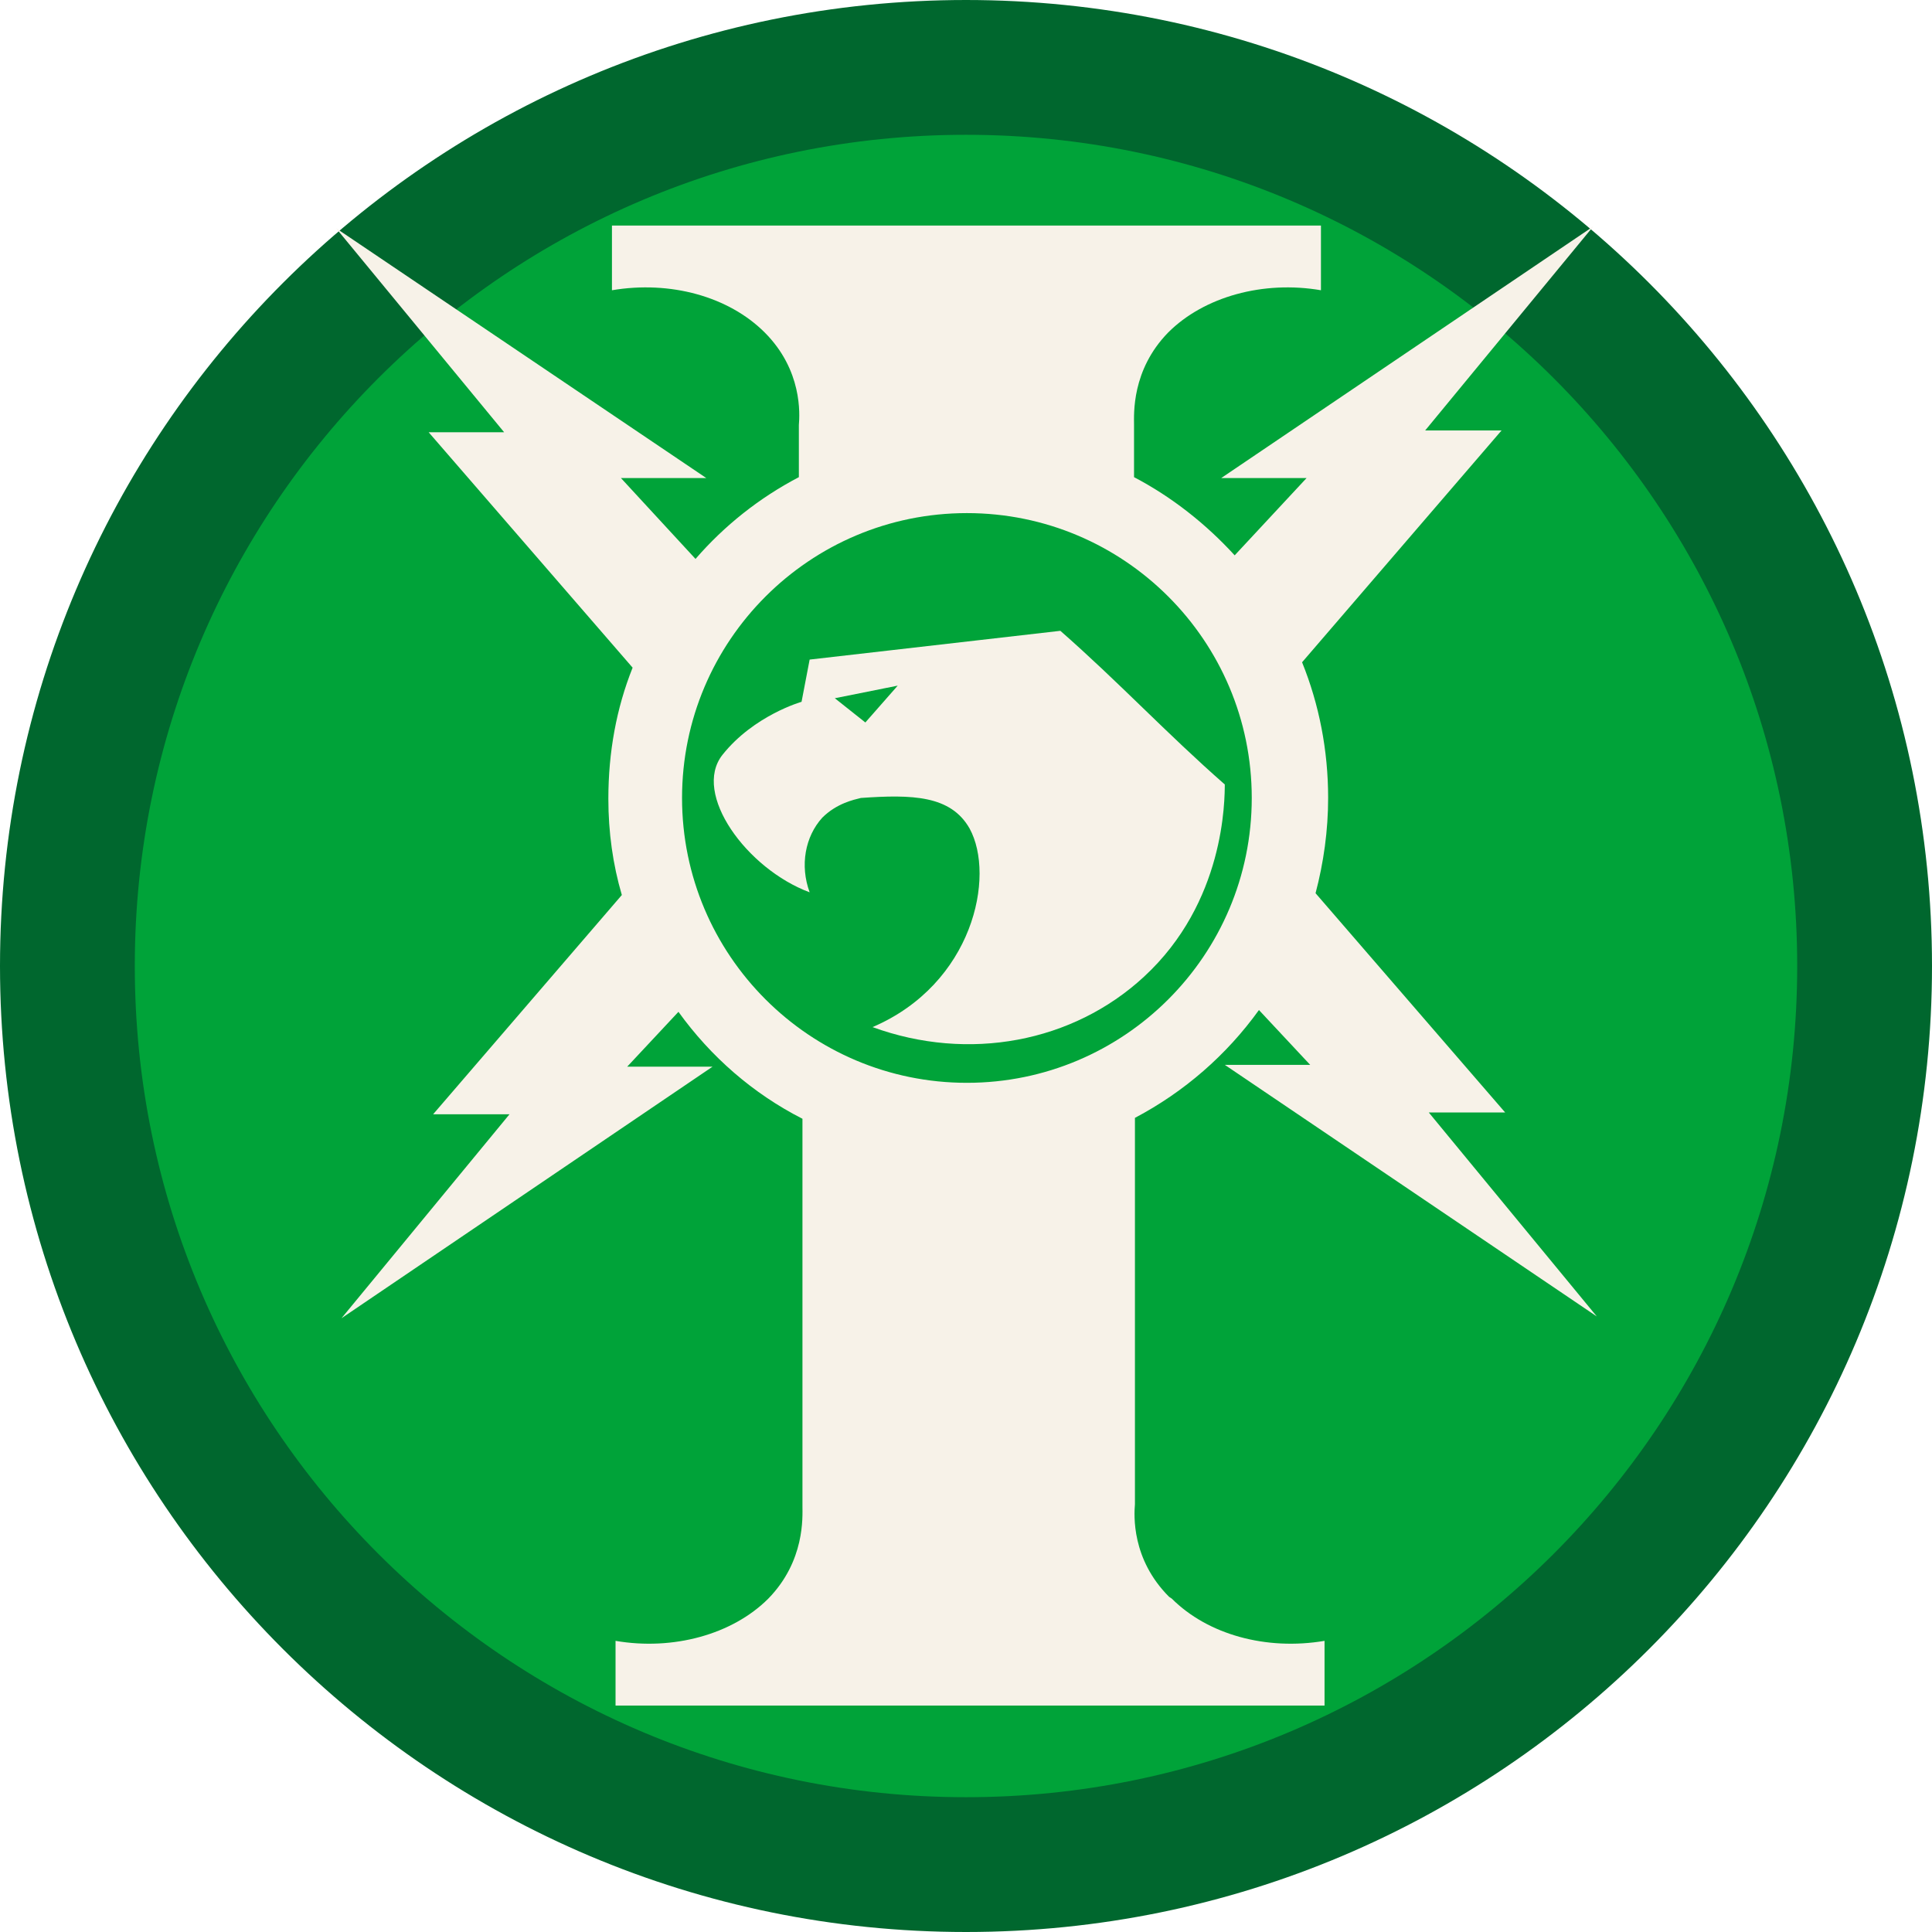
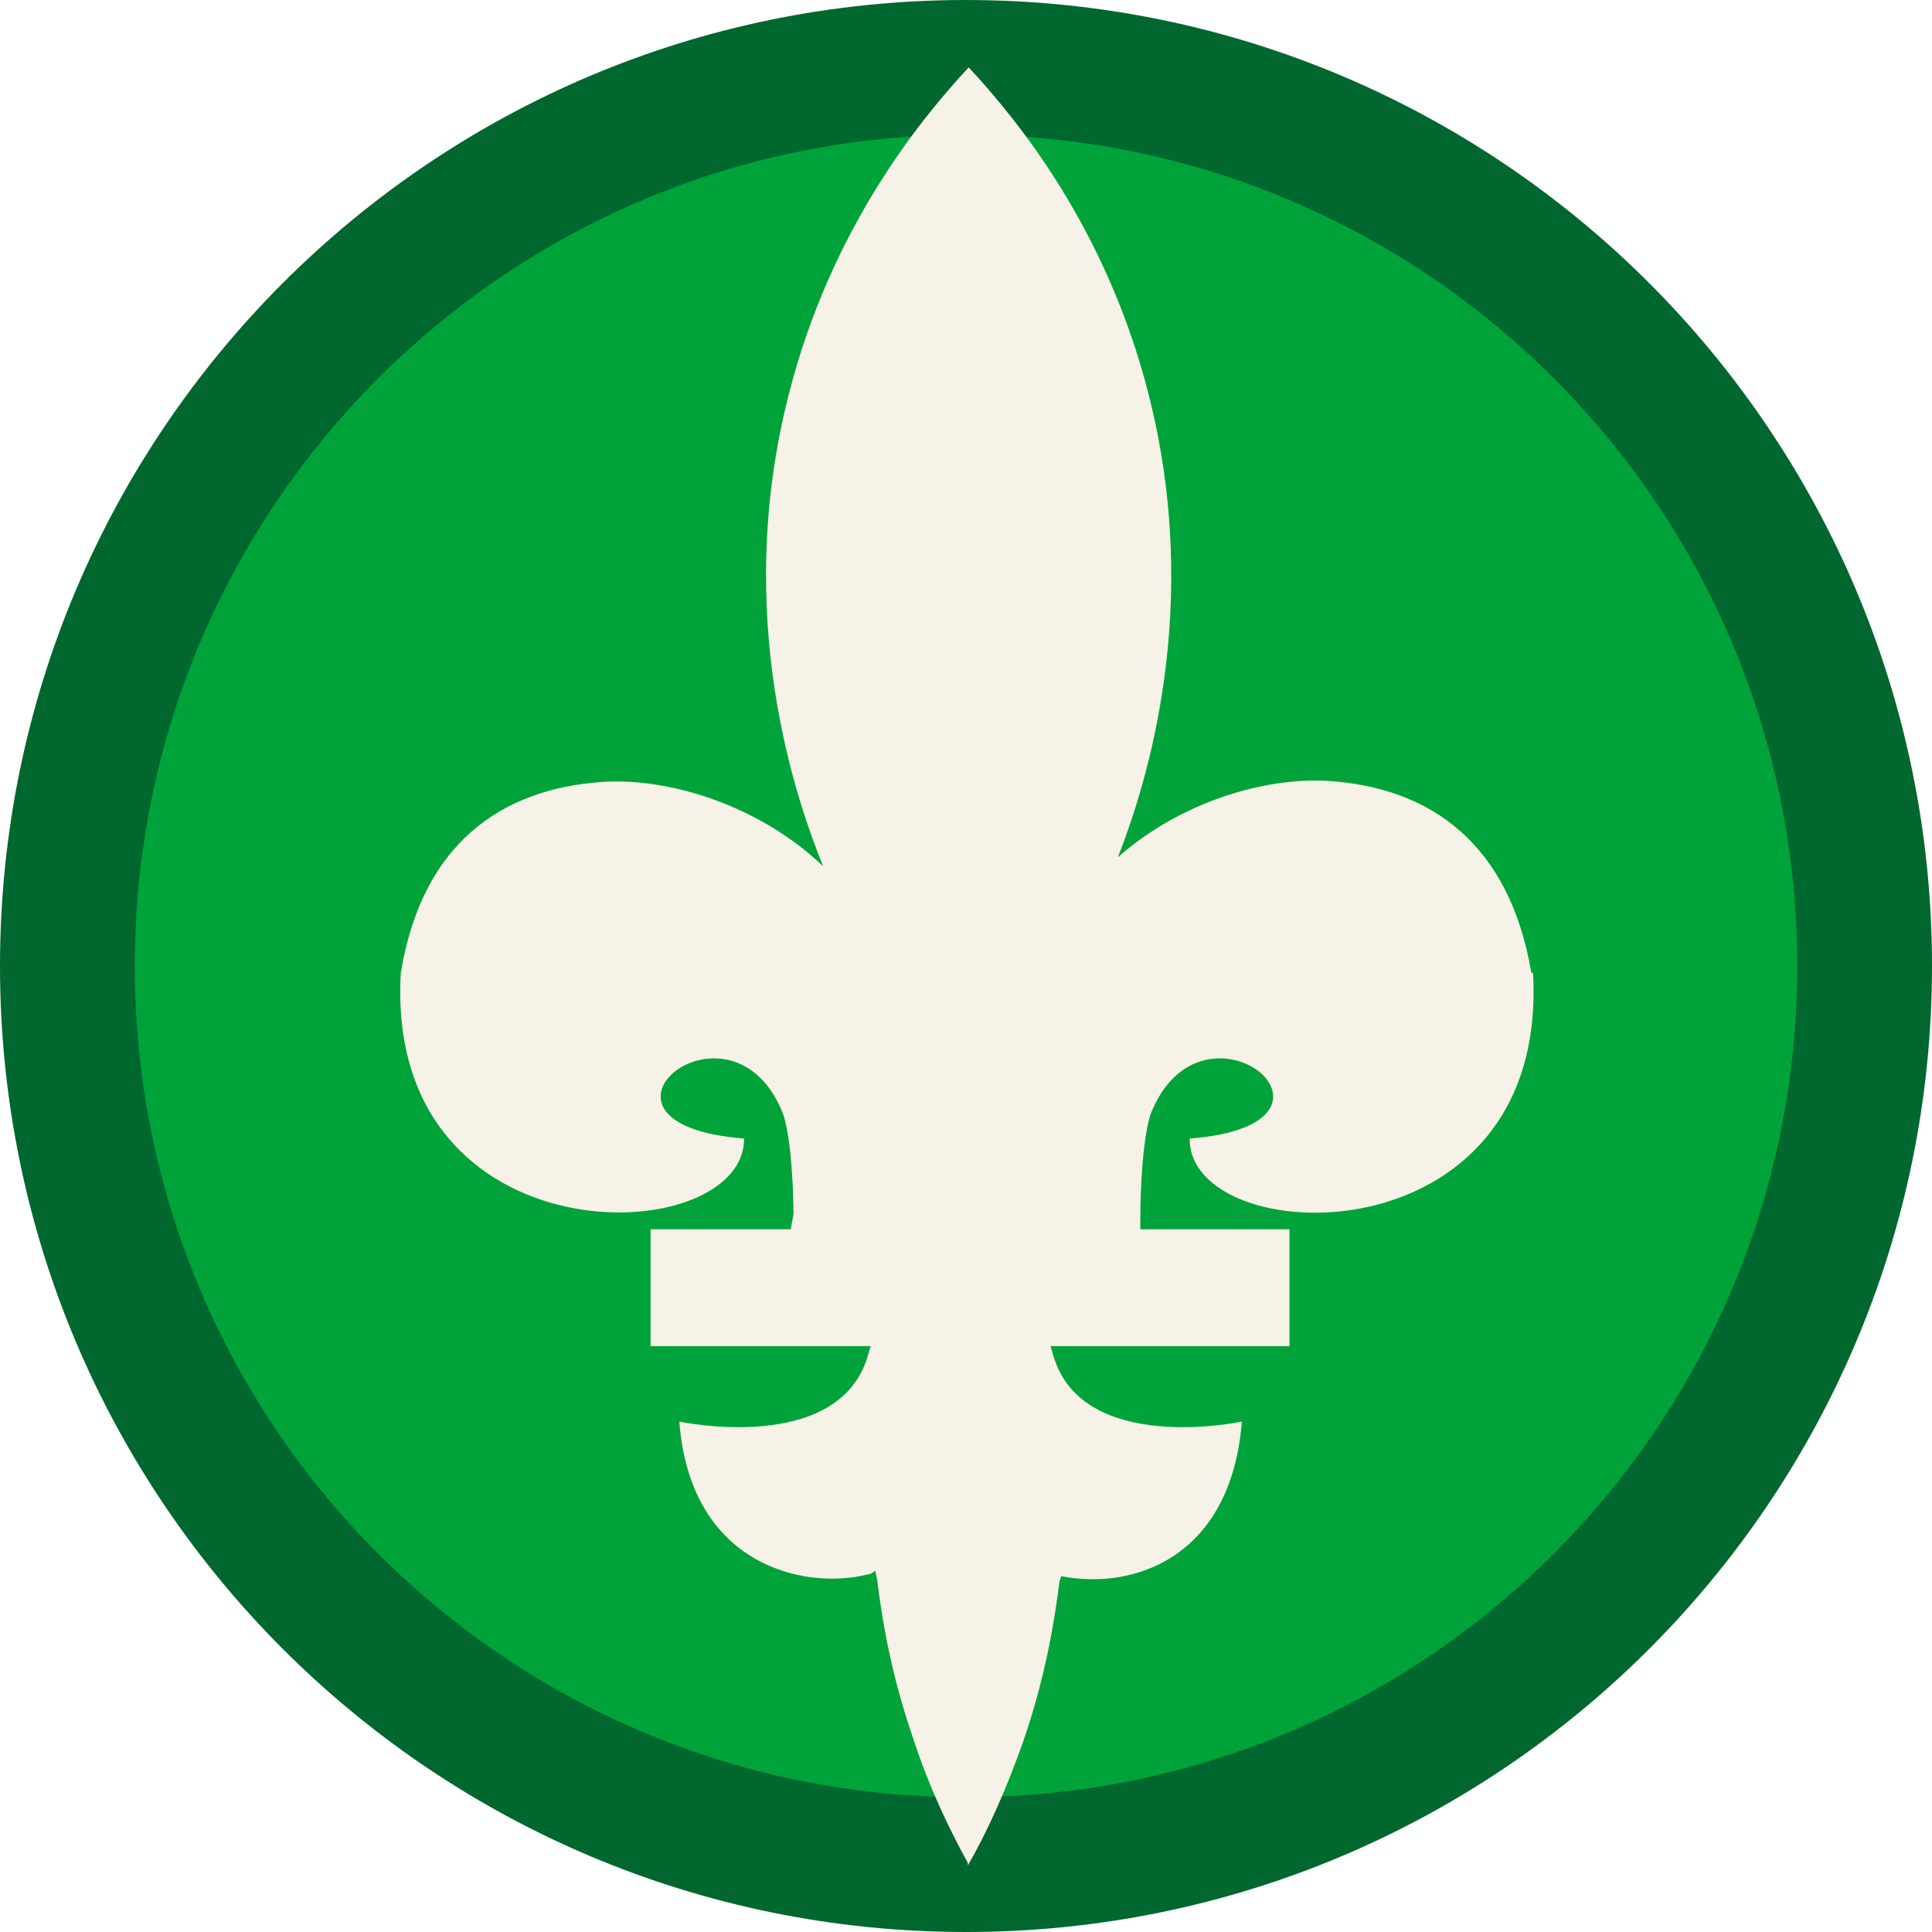
<svg xmlns="http://www.w3.org/2000/svg" id="Layer_1" data-name="Layer 1" viewBox="0 0 21.5 21.5">
  <defs>
    <style>
      .cls-1 {
        fill: #f7f2e8;
      }

      .cls-2 {
        fill: #00a339;
        stroke: #00672e;
        stroke-width: 1.5px;
      }
    </style>
  </defs>
  <circle class="cls-2" cx="10.75" cy="10.75" r="10" />
-   <g id="g6">
-     <path id="path2" class="cls-1" d="M13.63,8.73c-.65-.57-1.18-1.14-1.83-1.71l-2.79.32-.09.47s-.53.15-.88.59c-.34.43.27,1.27.97,1.53-.11-.3-.05-.62.14-.83.16-.16.35-.2.43-.22.57-.04,1-.03,1.21.34.29.53.04,1.73-1.08,2.21,1.07.39,2.23.17,3.02-.56.9-.83.9-1.96.9-2.16ZM9.63,8.04l-.34-.27.7-.14-.36.41Z" />
-     <path id="path4" class="cls-1" d="M13.01,17.77c-.42-.42-.39-.91-.38-1.03h0v-4.3c.55-.29,1.02-.7,1.38-1.2l.57.61h-.95l4.14,2.8-1.87-2.27h.85l-2.11-2.44c.09-.34.14-.7.14-1.06,0-.53-.1-1.04-.29-1.51l2.22-2.58h-.85l1.87-2.27-4.14,2.8h.95l-.8.86c-.32-.35-.7-.65-1.12-.87v-.58h0c0-.12-.03-.61.38-1.03.4-.4,1.06-.58,1.7-.47v-.72h-7.89v.72c.65-.11,1.3.07,1.7.47.42.42.39.91.38,1.03h0v.58c-.44.23-.83.54-1.15.91l-.83-.9h.95L3.74,2.54l1.87,2.27h-.84l2.27,2.62c-.18.45-.27.94-.27,1.46,0,.37.05.73.15,1.07l-2.1,2.44h.85l-1.87,2.27,4.13-2.8h-.95l.57-.61c.36.5.83.91,1.38,1.19v4.31h0c0,.12.03.61-.38,1.03-.4.4-1.06.58-1.7.47v.72h7.89v-.72c-.65.11-1.3-.07-1.7-.47h0ZM10.76,12.05c-1.75,0-3.17-1.42-3.17-3.17s1.42-3.17,3.17-3.17,3.17,1.42,3.17,3.17-1.42,3.17-3.17,3.17Z" />
-   </g>
+   <path class="cls-1" d="M17.04,10.82c-.24-1.42-1.11-2.06-2.27-2.13-.71-.04-1.64.24-2.33.85.31-.79.95-2.77.34-5.16-.47-1.84-1.46-3.05-2-3.63h0c-.54.58-1.53,1.79-2,3.63-.64,2.49.09,4.54.38,5.26-.7-.67-1.69-.98-2.43-.94-1.17.07-2.04.71-2.27,2.13-.18,3.23,3.83,3.09,3.82,1.84-2.06-.16-.13-1.75.44-.26.1.33.11.97.11,1.1l-.03.17h-1.56v1.3h2.45s-.02.06-.03.1c-.32,1.12-2.1.74-2.1.74.12,1.6,1.39,1.88,2.1,1.7.03,0,.05-.02.08-.04l.02.09c.06.5.17,1.1.4,1.77.18.55.4,1.01.61,1.39v.03c.22-.38.43-.85.62-1.39.23-.67.34-1.28.4-1.77l.02-.06c.81.16,1.89-.21,2.01-1.72,0,0-1.78.38-2.1-.74-.01-.04-.02-.07-.03-.1h2.66v-1.3h-1.66v-.15s0,0,0,0c0,0,0-.75.11-1.12.57-1.49,2.5.1.44.26-.02,1.25,4,1.4,3.82-1.84Z" />
</svg>
